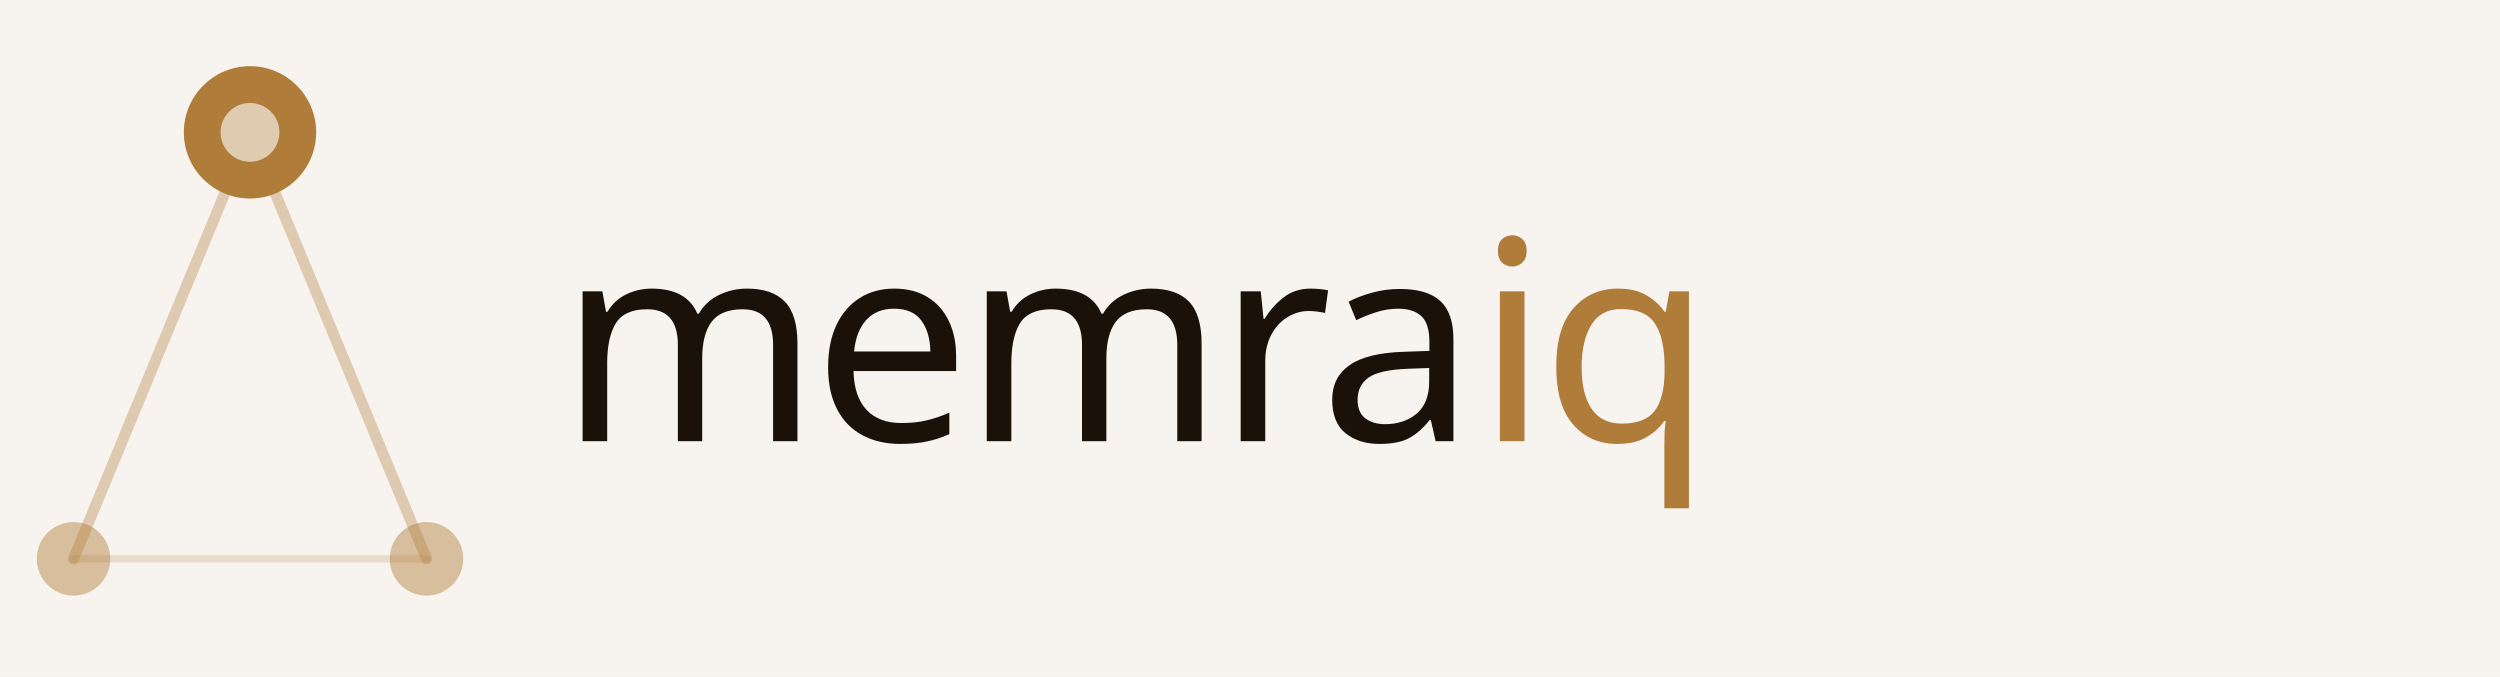
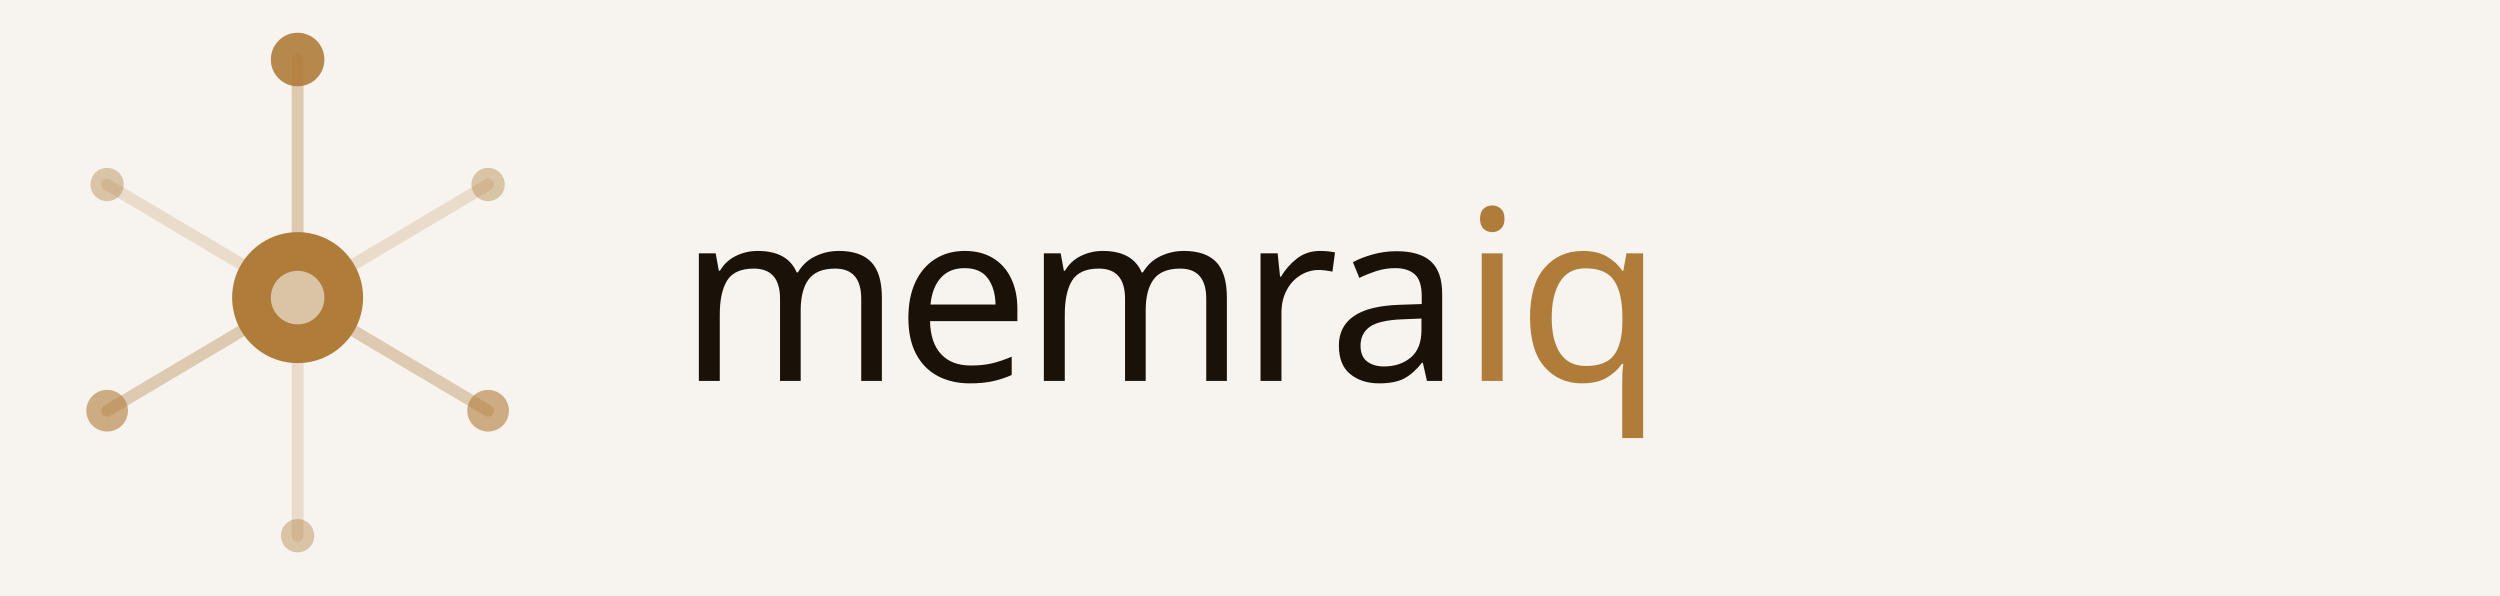
- <svg xmlns="http://www.w3.org/2000/svg" viewBox="0 0 340 92" width="340" height="92">
-   <rect width="340" height="92" fill="#F7F4EF" />
-   <line x1="34" y1="18" x2="10" y2="76" stroke="#b07c3a" stroke-width="1.5" opacity="0.35" stroke-linecap="round" />
-   <line x1="34" y1="18" x2="58" y2="76" stroke="#b07c3a" stroke-width="1.5" opacity="0.35" stroke-linecap="round" />
-   <line x1="10" y1="76" x2="58" y2="76" stroke="#b07c3a" stroke-width="1" opacity="0.2" stroke-linecap="round" />
-   <circle cx="10" cy="76" r="5" fill="#b07c3a" opacity="0.45" />
-   <circle cx="58" cy="76" r="5" fill="#b07c3a" opacity="0.45" />
-   <circle cx="34" cy="18" r="9" fill="#b07c3a" />
-   <circle cx="34" cy="18" r="4" fill="white" opacity="0.6" />
-   <text x="76" y="60" font-family="Outfit, sans-serif" font-size="38" font-weight="300" fill="#1A1208" letter-spacing="-1">memra<tspan fill="#b07c3a" font-weight="400">iq</tspan>
+ <svg xmlns="http://www.w3.org/2000/svg" viewBox="0 0 420 100" width="420" height="100">
+   <rect width="420" height="100" fill="#F7F4EF" />
+   <line x1="50" y1="50" x2="50" y2="10" stroke="#b07c3a" stroke-width="2" opacity="0.35" stroke-linecap="round" />
+   <line x1="50" y1="50" x2="18" y2="69" stroke="#b07c3a" stroke-width="2" opacity="0.35" stroke-linecap="round" />
+   <line x1="50" y1="50" x2="82" y2="69" stroke="#b07c3a" stroke-width="2" opacity="0.35" stroke-linecap="round" />
+   <line x1="50" y1="50" x2="18" y2="31" stroke="#b07c3a" stroke-width="2" opacity="0.2" stroke-linecap="round" />
+   <line x1="50" y1="50" x2="82" y2="31" stroke="#b07c3a" stroke-width="2" opacity="0.2" stroke-linecap="round" />
+   <line x1="50" y1="50" x2="50" y2="90" stroke="#b07c3a" stroke-width="2" opacity="0.2" stroke-linecap="round" />
+   <circle cx="50" cy="10" r="4.5" fill="#b07c3a" opacity="0.9" />
+   <circle cx="18" cy="69" r="3.5" fill="#b07c3a" opacity="0.6" />
+   <circle cx="82" cy="69" r="3.5" fill="#b07c3a" opacity="0.6" />
+   <circle cx="18" cy="31" r="2.8" fill="#b07c3a" opacity="0.4" />
+   <circle cx="82" cy="31" r="2.8" fill="#b07c3a" opacity="0.4" />
+   <circle cx="50" cy="90" r="2.8" fill="#b07c3a" opacity="0.4" />
+   <circle cx="50" cy="50" r="11" fill="#b07c3a" />
+   <circle cx="50" cy="50" r="4.5" fill="white" opacity="0.55" />
+   <text x="114" y="64" font-family="Outfit, sans-serif" font-size="40" font-weight="300" fill="#1A1208" letter-spacing="-1">memra<tspan fill="#b07c3a" font-weight="400">iq</tspan>
  </text>
</svg>
